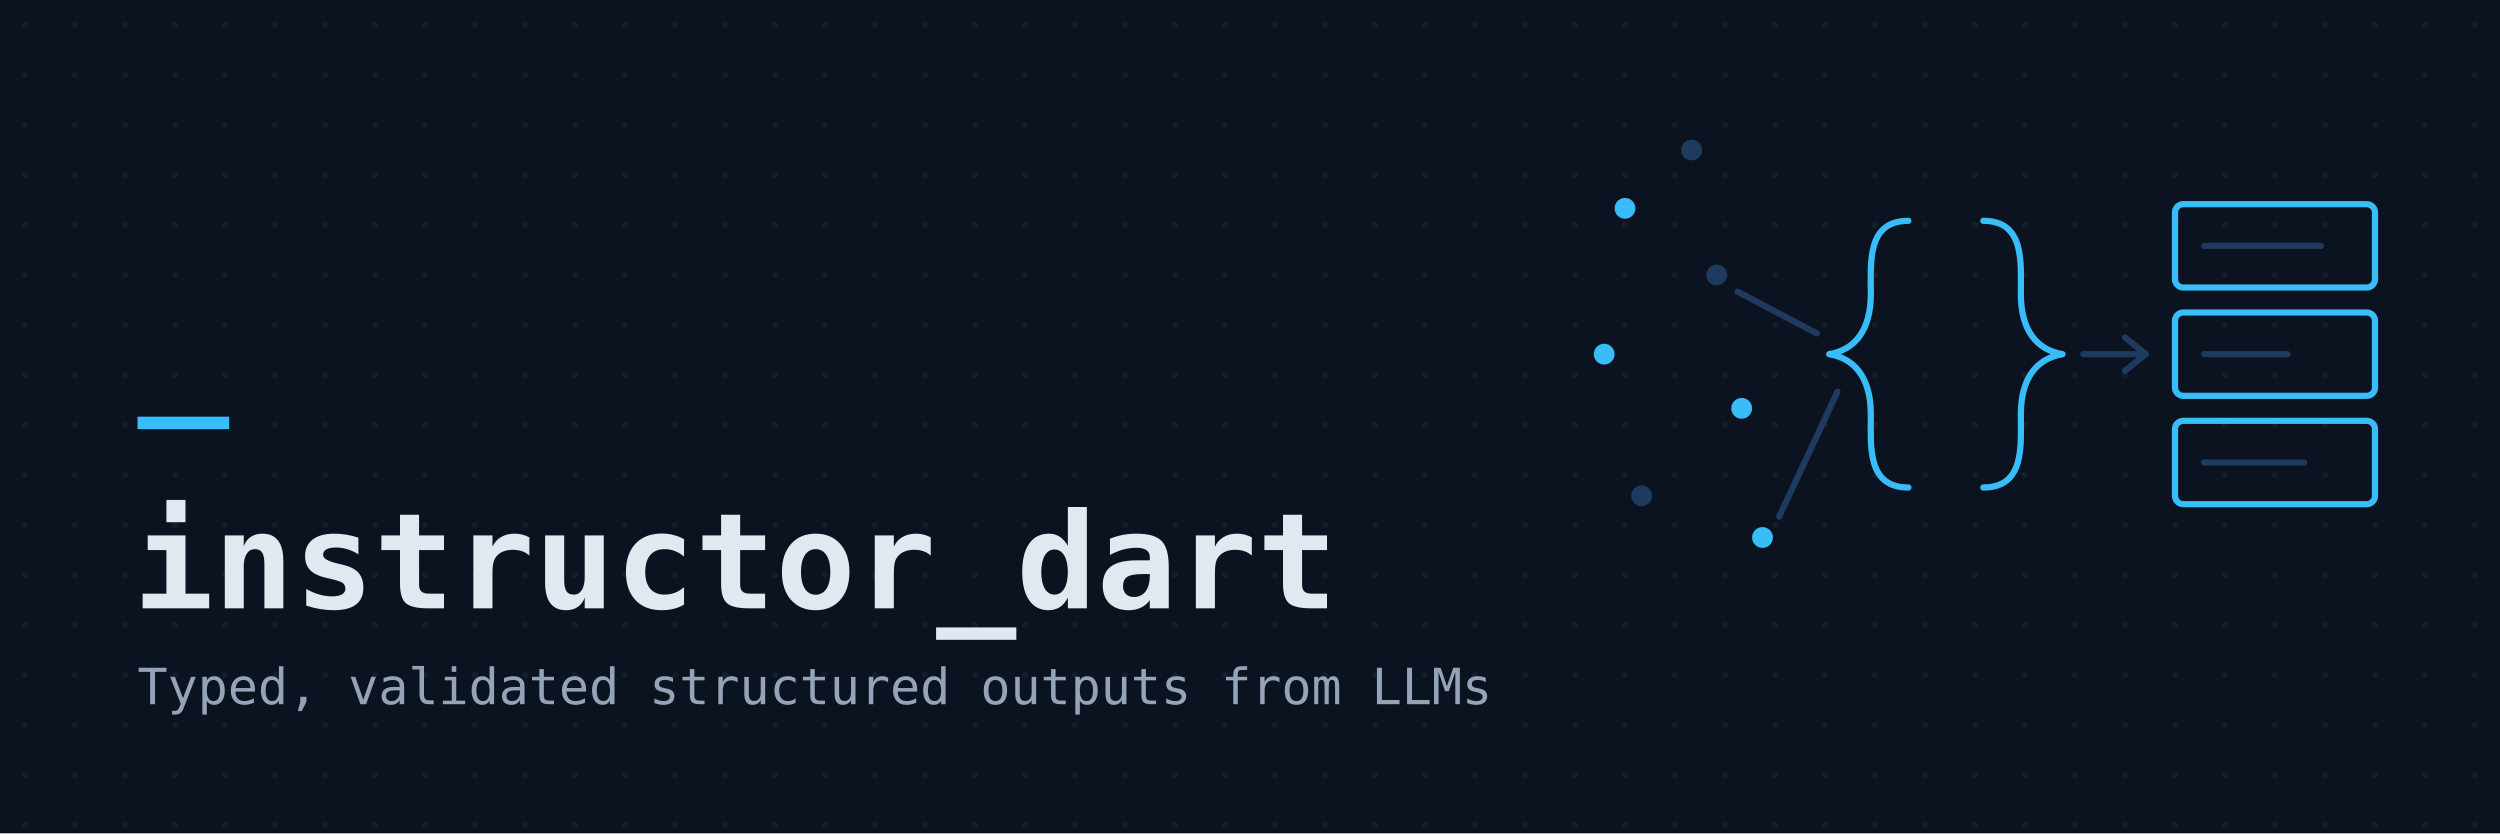
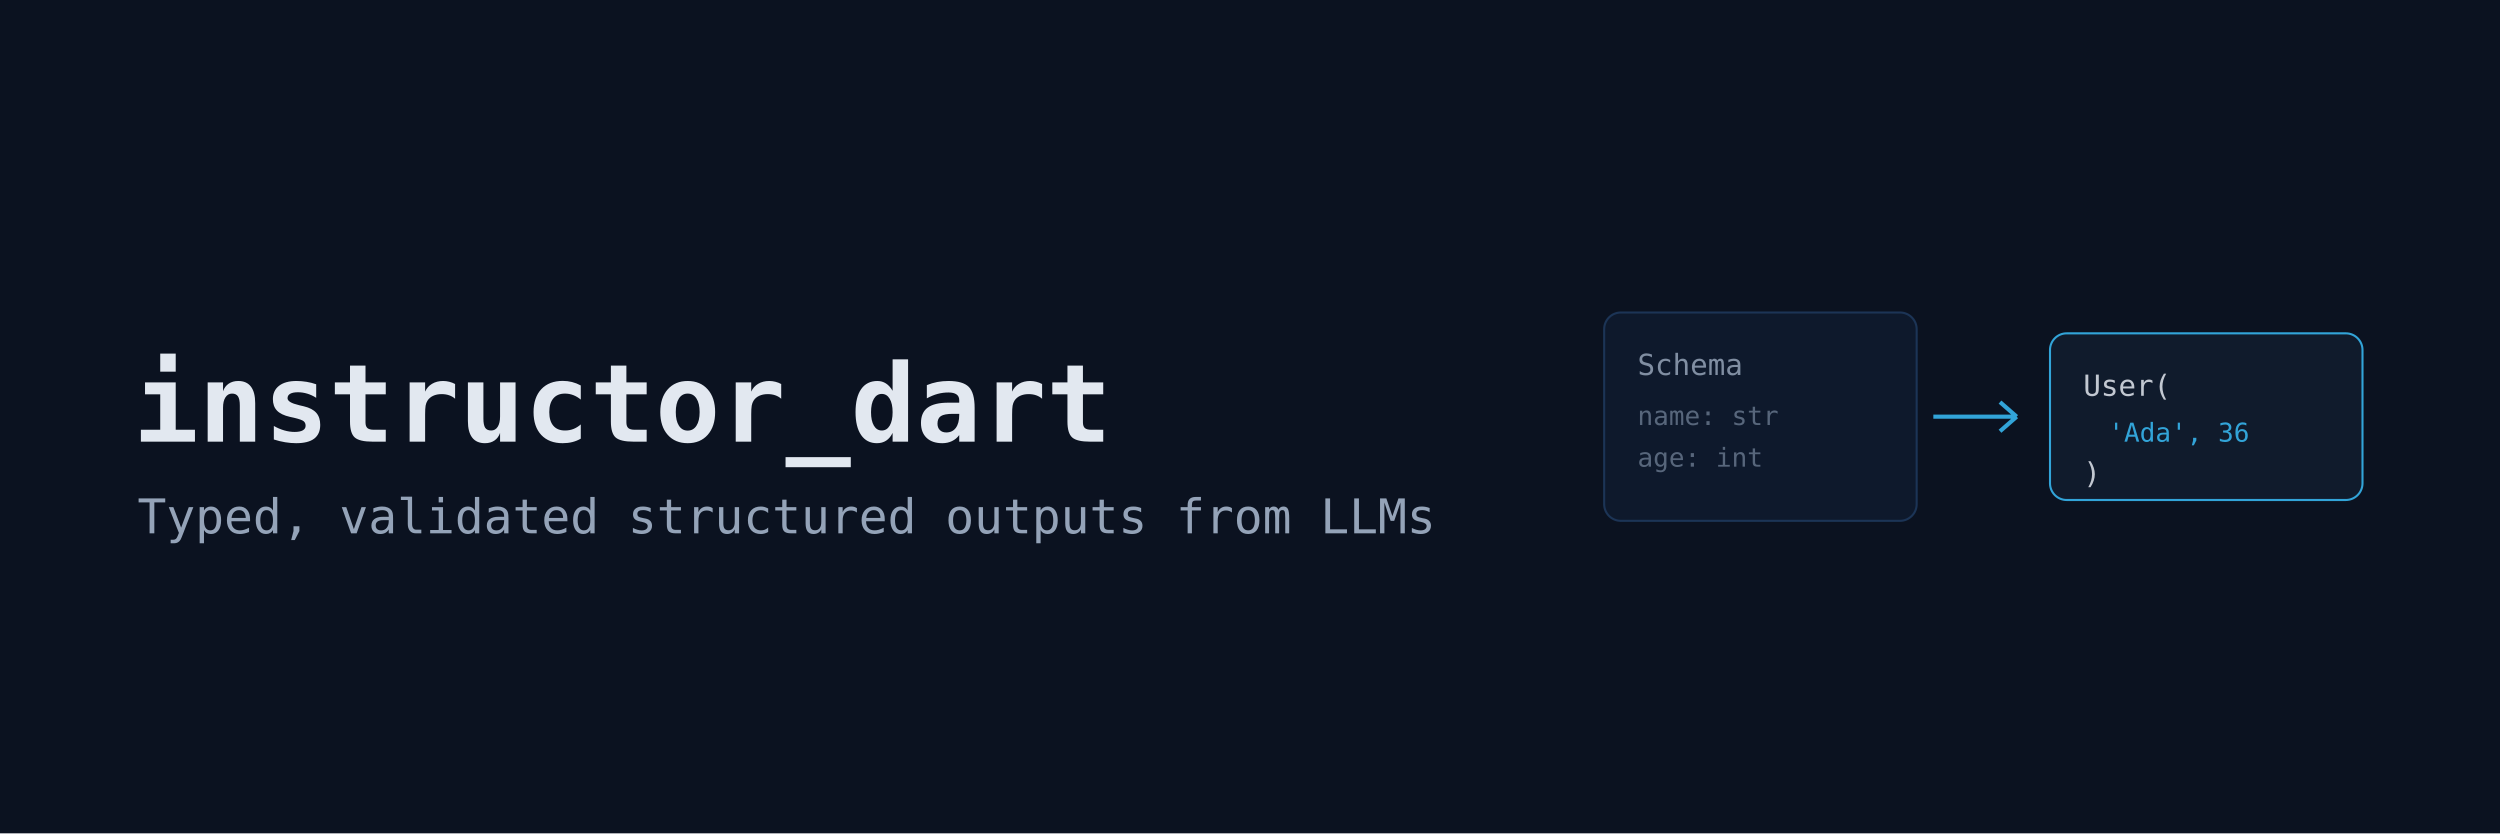
- <svg xmlns="http://www.w3.org/2000/svg" width="1200" height="400" viewBox="0 0 1200 400">
-   <defs>
-     <pattern id="dots" width="24" height="24" patternUnits="userSpaceOnUse">
-       <circle cx="12" cy="12" r="1.5" fill="#E2E8F0" fill-opacity="0.05" />
-     </pattern>
-   </defs>
+ <svg xmlns="http://www.w3.org/2000/svg" width="1200" height="400" viewBox="0 0 1200 400" font-family="Menlo, monospace">
  <rect width="1200" height="400" fill="#0B1220" />
-   <rect width="1200" height="400" fill="url(#dots)" />
-   <rect x="66" y="200" width="44" height="6" fill="#38BDF8" />
-   <text x="64" y="292" font-family="Menlo, monospace" font-size="64" font-weight="bold" fill="#E2E8F0">instructor_dart</text>
-   <text x="66" y="338" font-family="Menlo, monospace" font-size="24" fill="#94A3B8">Typed, validated structured outputs from LLMs</text>
-   <g fill="none" stroke-linecap="round" stroke-linejoin="round">
-     <circle cx="780" cy="100" r="5" fill="#38BDF8" />
-     <circle cx="824" cy="132" r="5" fill="#1E3A5F" />
-     <circle cx="770" cy="170" r="5" fill="#38BDF8" />
-     <circle cx="836" cy="196" r="5" fill="#38BDF8" />
-     <circle cx="788" cy="238" r="5" fill="#1E3A5F" />
-     <circle cx="846" cy="258" r="5" fill="#38BDF8" />
-     <circle cx="812" cy="72" r="5" fill="#1E3A5F" />
-     <path d="M 834 140 L 872 160" stroke="#1E3A5F" stroke-width="3" />
-     <path d="M 854 248 L 882 188" stroke="#1E3A5F" stroke-width="3" />
-     <path d="M 916 106 C 896 106 898 126 898 141 C 898 159 890 168 878 170 C 890 172 898 181 898 199 C 898 214 896 234 916 234" stroke="#38BDF8" stroke-width="3" />
-     <path d="M 952 106 C 972 106 970 126 970 141 C 970 159 978 168 990 170 C 978 172 970 181 970 199 C 970 214 972 234 952 234" stroke="#38BDF8" stroke-width="3" />
-     <path d="M 1000 170 L 1028 170" stroke="#1E3A5F" stroke-width="3" />
-     <path d="M 1020 162 L 1030 170 L 1020 178" stroke="#1E3A5F" stroke-width="3" />
-     <rect x="1044" y="98" width="96" height="40" rx="4" stroke="#38BDF8" stroke-width="3" />
-     <rect x="1044" y="150" width="96" height="40" rx="4" stroke="#38BDF8" stroke-width="3" />
-     <rect x="1044" y="202" width="96" height="40" rx="4" stroke="#38BDF8" stroke-width="3" />
-     <path d="M 1058 118 L 1114 118" stroke="#1E3A5F" stroke-width="3" />
-     <path d="M 1058 170 L 1098 170" stroke="#1E3A5F" stroke-width="3" />
-     <path d="M 1058 222 L 1106 222" stroke="#1E3A5F" stroke-width="3" />
+   <g opacity="0.85">
+     <rect x="770" y="150" width="150" height="100" rx="8" fill="#0E1A2E" stroke="#1E3A5F" />
+     <text x="786" y="180" font-size="14" fill="#94A3B8">Schema</text>
+     <text x="786" y="204" font-size="12.5" fill="#64748B">name: str</text>
+     <text x="786" y="224" font-size="12.5" fill="#64748B">age:  int</text>
+     <path d="M928 200 l40 0 m0 0 l-8 -7 m8 7 l-8 7" stroke="#38BDF8" stroke-width="2" fill="none" />
+     <rect x="984" y="160" width="150" height="80" rx="8" fill="#111C2E" stroke="#38BDF8" />
+     <text x="1000" y="190" font-size="14" fill="#E2E8F0">User(</text>
+     <text x="1012" y="212" font-size="12.5" fill="#38BDF8">'Ada', 36</text>
+     <text x="1000" y="232" font-size="14" fill="#E2E8F0">)</text>
  </g>
+   <text x="64" y="212" font-size="52" font-weight="bold" fill="#E2E8F0">instructor_dart</text>
+   <text x="66" y="256" font-size="23" fill="#94A3B8">Typed, validated structured outputs from LLMs</text>
</svg>
